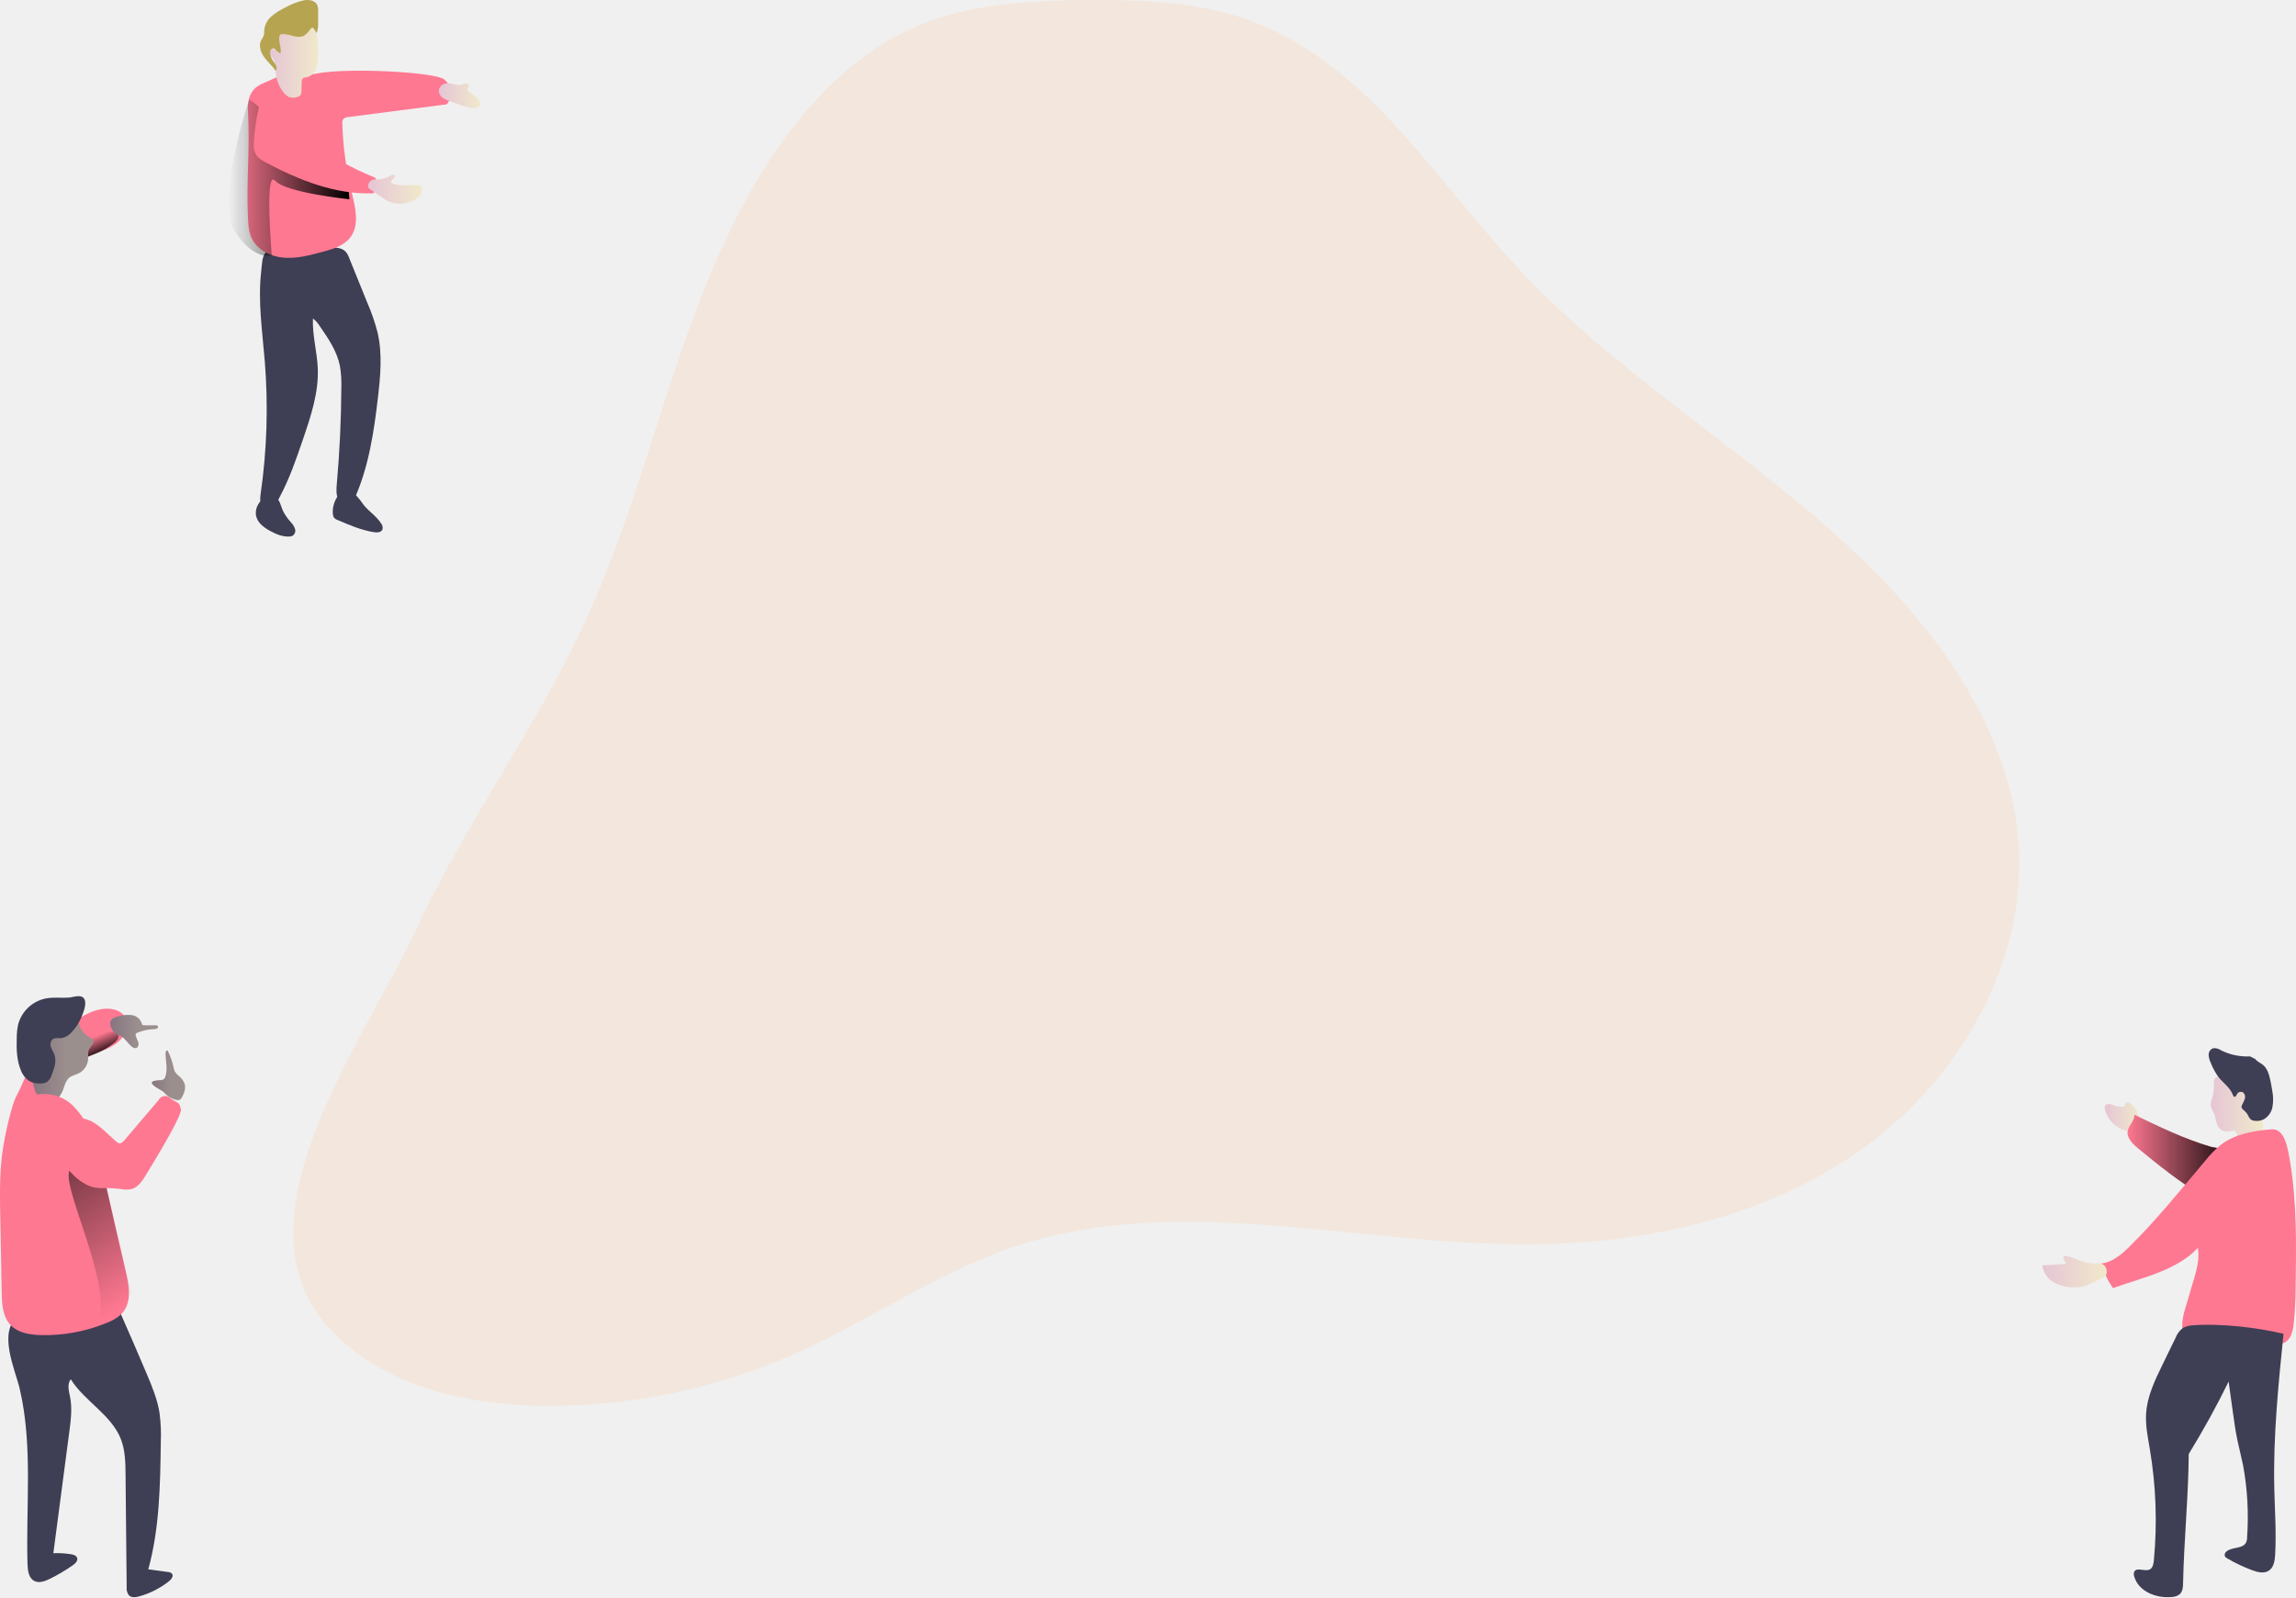
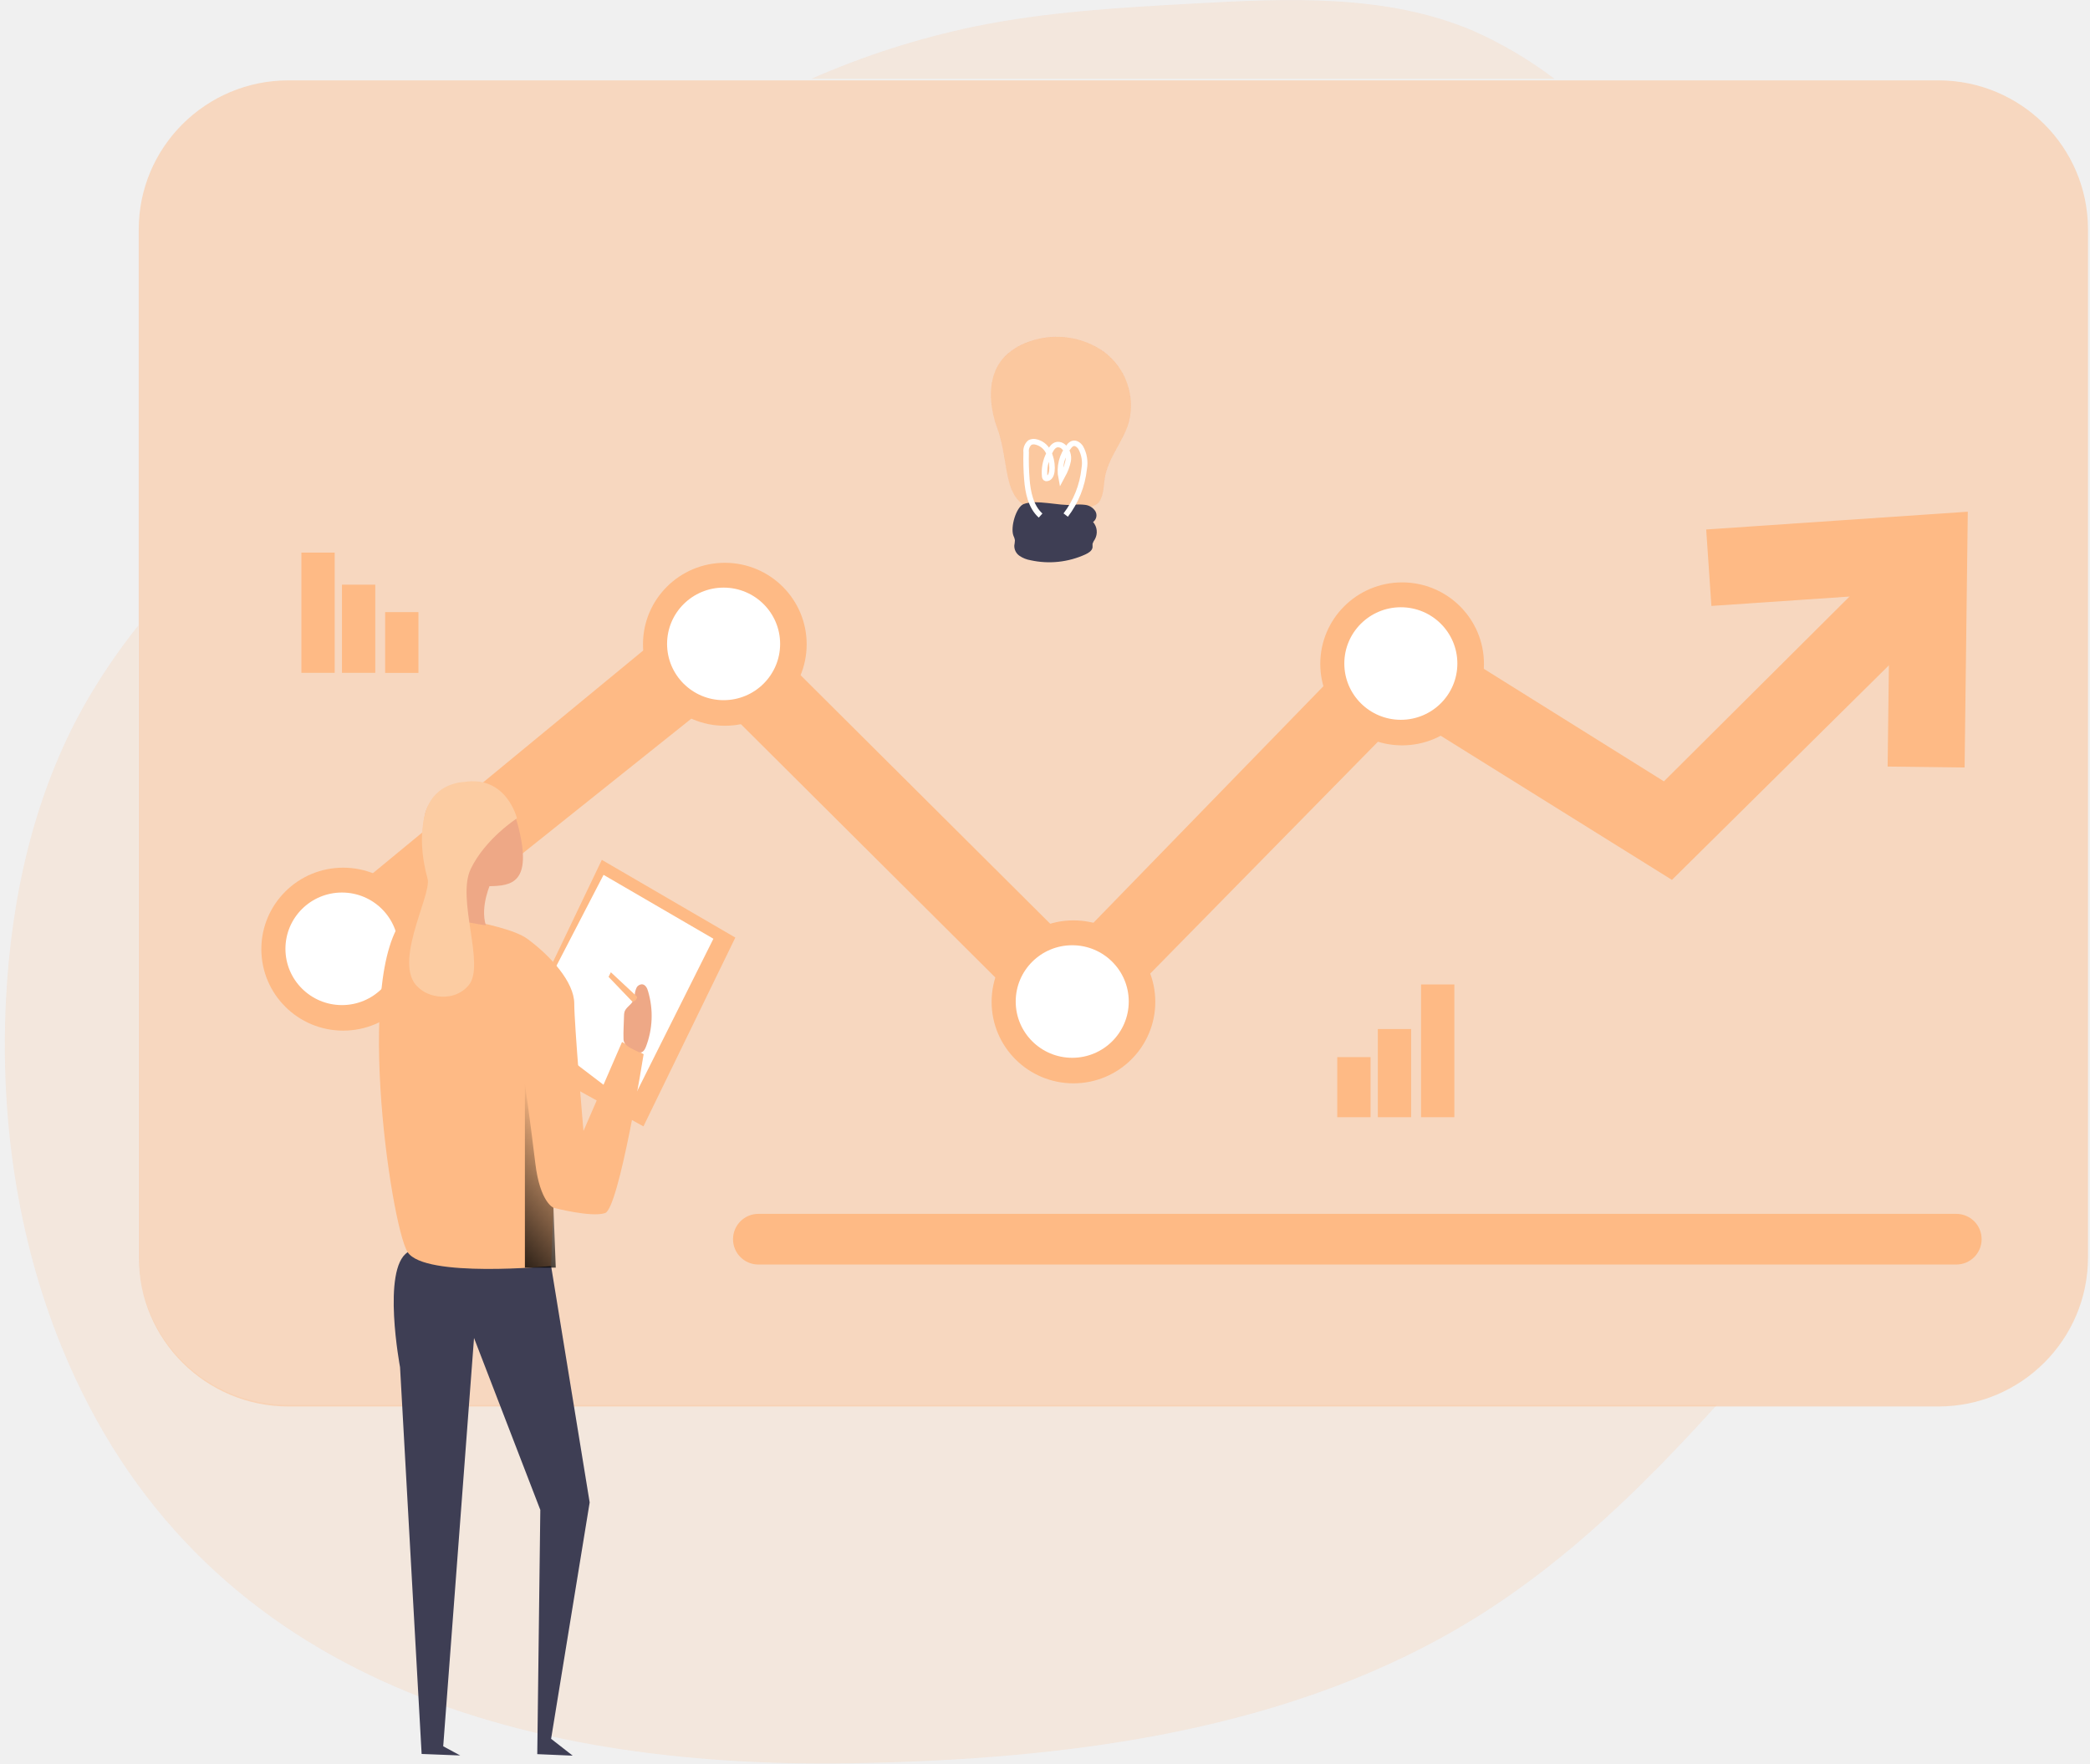
- <svg xmlns="http://www.w3.org/2000/svg" width="1104" height="768" viewBox="0 0 1104 768">
+ <svg xmlns="http://www.w3.org/2000/svg" width="320" height="270" viewBox="0 0 320 270">
  <defs>
-     <linearGradient id="a" x1=".221%" x2="100.158%" y1="49.994%" y2="49.994%">
-       <stop offset="0%" stop-color="#E5C5D5" />
-       <stop offset="42%" stop-color="#EAD4D1" />
-       <stop offset="100%" stop-color="#F0E9CB" />
-     </linearGradient>
-     <linearGradient id="b" x1="-.016%" x2="99.999%" y1="49.991%" y2="49.991%">
+     <linearGradient id="a" x1="57.938%" x2="34.494%" y1="9.062%" y2="129.923%">
      <stop offset="0%" stop-opacity="0" />
      <stop offset="99%" />
    </linearGradient>
-     <linearGradient id="c" x1="-.101%" x2="100.162%" y1="50.013%" y2="50.013%">
-       <stop offset="0%" stop-color="#E5C5D5" />
-       <stop offset="42%" stop-color="#EAD4D1" />
-       <stop offset="100%" stop-color="#F0E9CB" />
-     </linearGradient>
-     <linearGradient id="d" x1="-.207%" x2="99.801%" y1="49.961%" y2="49.961%">
-       <stop offset="0%" stop-color="#E5C5D5" />
-       <stop offset="42%" stop-color="#EAD4D1" />
-       <stop offset="100%" stop-color="#F0E9CB" />
-     </linearGradient>
-     <linearGradient id="e" x1="34.032%" x2="69.334%" y1="26.552%" y2="80.023%">
-       <stop offset="0%" stop-opacity="0" />
-       <stop offset="99%" />
-     </linearGradient>
-     <linearGradient id="f" x1=".129%" x2="99.992%" y1="50.106%" y2="50.106%">
-       <stop offset="0%" stop-color="#867580" />
-       <stop offset="57%" stop-color="#9B8F8E" />
-     </linearGradient>
-     <linearGradient id="g" x1="60.272%" x2="9.737%" y1="94.803%" y2="-107.165%">
-       <stop offset="0%" stop-opacity="0" />
-       <stop offset="99%" />
-     </linearGradient>
-     <linearGradient id="h" x1="-.06%" x2="99.809%" y1="50.055%" y2="50.055%">
-       <stop offset="0%" stop-color="#867580" />
-       <stop offset="57%" stop-color="#9B8F8E" />
-     </linearGradient>
-     <linearGradient id="i" x1="-.168%" x2="100.137%" y1="49.982%" y2="49.982%">
-       <stop offset="0%" stop-color="#867580" />
-       <stop offset="57%" stop-color="#9B8F8E" />
-     </linearGradient>
-     <linearGradient id="j" x1="-.083%" y1="50.014%" y2="50.014%">
-       <stop offset="0%" stop-opacity="0" />
-       <stop offset="99%" />
-     </linearGradient>
-     <linearGradient id="k" x1="-.181%" x2="100.252%" y1="50.295%" y2="50.295%">
-       <stop offset="0%" stop-color="#E5C5D5" />
-       <stop offset="42%" stop-color="#EAD4D1" />
-       <stop offset="100%" stop-color="#F0E9CB" />
-     </linearGradient>
-     <linearGradient id="l" x1="-.134%" x2="99.974%" y1="49.992%" y2="49.992%">
-       <stop offset="0%" stop-color="#E5C5D5" />
-       <stop offset="42%" stop-color="#EAD4D1" />
-       <stop offset="100%" stop-color="#F0E9CB" />
-     </linearGradient>
-     <linearGradient id="m" x1=".158%" x2="99.891%" y1="50.044%" y2="50.044%">
-       <stop offset="0%" stop-color="#E5C5D5" />
-       <stop offset="42%" stop-color="#EAD4D1" />
-       <stop offset="100%" stop-color="#F0E9CB" />
-     </linearGradient>
  </defs>
-   <g fill="none" fill-rule="nonzero">
-     <path fill="#FEBA85" d="M155.713 635.685c24.395 29.47 65.367 39.565 103.605 40.27a289.916 289.916 0 0 0 122.361-24.743c36.08-15.997 68.892-39.372 106.34-51.84 77.992-25.942 162.713-1.198 244.913-1.027 57.678.128 116.935-12.832 163.675-46.772 46.74-33.94 78.932-90.699 73.87-148.228-3.034-34.218-18.585-66.297-39.071-93.843-53.982-72.478-139.707-114.374-201.272-180.35-40.096-42.922-72.63-97.907-127.509-118.694C576.563.578 548.067-.235 520.232.043 493.53.406 466.23 1.925 441.62 12.254c-27.065 11.335-48.982 32.657-65.986 56.588-48.022 67.581-59.344 154.088-93.993 229.454-23.669 51.626-58.147 97.714-81.88 149.319-22.985 50.172-87.54 135.482-44.048 188.07z" opacity=".18" />
-     <path fill="url(#a)" d="M42.387 26.564a2.623 2.623 0 0 0-1.33-.559c-.48-.047-.937.22-1.142.668-.133.396 0 .873-.24 1.2-.26.25-.617.364-.97.314a14.294 14.294 0 0 1-4.533-.791 8.079 8.079 0 0 0-2.074-.559 1.987 1.987 0 0 0-1.861.845 2.79 2.79 0 0 0-.067 2.086c1.56 5.469 6.134 9.469 11.646 10.184 1.715.19 3.762-.15 4.586-1.704 1.914-3.613-1.13-9.666-4.015-11.684z" transform="translate(982 504)" />
-     <path fill="#FE7891" d="M1026.225 536c.38 2.768-2.55 4.913-3.116 7.655-.723 3.392 2.274 6.33 4.969 8.54 10.016 8.174 20.084 16.388 31.282 22.887 1.867 1.079 3.944 2.157 6.086 1.871 2.747-.364 4.68-2.794 6.06-5.198 1.735-3.003 7.058-12.997 5.047-16.494-1.577-2.729-10.515-2.95-13.683-3.899-12.723-3.795-24.684-9.591-36.645-15.362z" />
-     <path fill="url(#b)" d="M44.225 32c.38 2.768-2.55 4.913-3.116 7.655-.723 3.392 2.274 6.33 4.969 8.54 10.016 8.174 20.084 16.388 31.282 22.887 1.867 1.079 3.944 2.157 6.086 1.871 2.747-.364 4.68-2.794 6.06-5.198 1.735-3.003 7.058-12.997 5.047-16.494-1.577-2.729-10.515-2.95-13.683-3.899C68.147 43.567 56.186 37.771 44.225 32z" transform="translate(982 504)" />
-     <path fill="url(#c)" d="M81.713 24.06A8.928 8.928 0 0 0 81 27.716a13.836 13.836 0 0 0 1.597 3.59c1.114 2.525.819 5.773 2.912 7.588 1.543 1.315 3.878 1.315 5.904.986a2.024 2.024 0 0 1 1.248 0c.249.138.446.35.564.605.684 1.236.362 2.761.563 4.155.023.297.125.583.296.829a1.9 1.9 0 0 0 1.462.526 17.9 17.9 0 0 0 5.488-.96 7.306 7.306 0 0 0 3.865-2.025 6.197 6.197 0 0 0 1.047-3.34 44.088 44.088 0 0 0-1.02-11.836 29.09 29.09 0 0 0-2.684-8.6c-1.375-2.739-3.817-4.82-6.776-5.773a14.386 14.386 0 0 0-3.006-.42 35.883 35.883 0 0 0-5.824.197c-1.194.131-2.818.25-3.57 1.315-.75 1.065-.469 2.63-.509 3.84a22.972 22.972 0 0 1-.845 5.667z" transform="translate(982 504)" />
-     <path fill="#3E3E54" d="M1081.557 507.97a28.206 28.206 0 0 1-13.775-3.017 5.31 5.31 0 0 0-3.635-.92 3.29 3.29 0 0 0-2.147 3.135 9.295 9.295 0 0 0 1.022 3.885 29.344 29.344 0 0 0 3.7 6.838c2.276 2.875 5.574 5.05 6.867 8.47.182.466.427 1.035.919 1.061.491.026.853-.828 1.164-1.411a2.082 2.082 0 0 1 3.078-.57c.734.784.978 1.909.634 2.927a18.518 18.518 0 0 1-1.293 2.875 2.217 2.217 0 0 0-.272.932c0 .88.854 1.464 1.513 2.046a6.681 6.681 0 0 1 1.565 1.995 6.256 6.256 0 0 0 1.294 2.033 3.503 3.503 0 0 0 1.63.635c1.519.268 3.084.07 4.488-.57a8.637 8.637 0 0 0 4.384-6.087c.445-2.575.406-5.21-.116-7.77a81.193 81.193 0 0 0-.983-5.297c-.57-2.59-1.371-5.336-3.402-7.045-1.293-1.062-2.91-1.67-3.88-2.992-.957-.22-1.863-1.191-2.755-1.152z" />
-     <path fill="#FE7891" d="M1056.786 600.05c-10.089 10.866-26.843 14.323-40.787 19.324-3.751-5.342-3.072-6.01-5.999-11.783 5.607-.445 10.207-4.478 14.206-8.445 12.99-12.856 24.465-27.153 36.24-41.122a50.324 50.324 0 0 1 7.174-7.371c6.848-5.381 15.892-6.926 24.57-7.633 6.416-.51 7.841 8.955 8.913 15.318 3.345 19.952 3.032 40.324 2.705 60.564.009 6.023-.31 12.04-.954 18.028-.418 3.313-1.307 7.044-4.287 8.628a10.935 10.935 0 0 1-4.365.904 182.964 182.964 0 0 1-37.664-.995c-2.026-.262-4.208-.642-5.567-2.148a6.92 6.92 0 0 1-1.542-3.849c-.732-5.695 1.75-11.233 3.24-16.77 1.87-7.07 5.476-15.437 4.117-22.65z" />
-     <path fill="#3E3E54" d="M1098 641.357c-2.493 24.563-4.987 49.205-4.446 73.887.225 10.804 1.043 21.622.41 32.414-.159 2.81-.647 6.026-3.022 7.575-2.374 1.55-5.408.748-8.007-.21a74.152 74.152 0 0 1-11.873-5.619 2.633 2.633 0 0 1-1.319-1.234 2.096 2.096 0 0 1 .818-2.14c2.638-2.31 7.81-1.142 9.419-4.293a6.262 6.262 0 0 0 .514-2.626c.8-11.53.153-23.116-1.926-34.488-.804-3.939-1.873-7.956-2.704-11.947-.99-4.687-1.636-9.44-2.295-14.179l-1.966-14.179a416.697 416.697 0 0 1-19.18 34.817c-.133 20.192-2.31 41.827-2.718 62.006 0 1.943-.185 4.122-1.636 5.435a6.404 6.404 0 0 1-3.72 1.313c-7.44.788-16.108-2.626-18.126-9.833a3.137 3.137 0 0 1 0-2.324c1.32-2.363 5.21.184 7.572-1.13 1.32-.76 1.689-2.546 1.834-4.095a204.629 204.629 0 0 0-1.913-53.709c-.95-5.645-2.15-11.33-1.794-17.067.501-8.27 4.195-15.964 7.823-23.42l6.319-12.972a10.953 10.953 0 0 1 3.588-4.831 10.594 10.594 0 0 1 4.828-1.234c12.757-1.05 31.16 1.05 43.52 4.083z" />
-     <path fill="url(#d)" d="M18.958 102.476c-2.835-1.001-5.592-2.635-8.581-2.464a1.536 1.536 0 0 0 0 1.607c.23.514.616.949.847 1.463.089.145.112.323.064.487-.103.197-.36.237-.578.25L0 104.425c.484 3.472 2.533 6.508 5.528 8.193a19.034 19.034 0 0 0 9.723 2.371c1.83.065 3.66-.157 5.426-.659 2.565-.764 4.746-2.331 7.209-3.306a7.014 7.014 0 0 0 1.962-.961c2.078-1.66 1.142-5.454-1.193-6.376a12.072 12.072 0 0 0-3.848-.17 18.937 18.937 0 0 1-5.849-1.041z" transform="translate(982 504)" />
-     <g>
-       <path fill="#3E3E54" d="M9.509 667.886c6.385 27.487 2.873 56.155 3.729 84.354.102 3.009.575 6.576 3.27 7.947 2.272 1.168 5.018.165 7.317-.952a81.195 81.195 0 0 0 11.199-6.615c1.2-.85 2.554-2.158 2.043-3.542-.383-1.155-1.788-1.561-3-1.752a43.437 43.437 0 0 0-8.416-.482l7.662-58.302c.74-5.586 1.481-11.3.383-16.822-.575-2.882-1.533-6.221.345-8.494C40.72 673.853 53.503 680.24 58.1 691.92c2.133 5.42 2.222 11.426 2.273 17.228l.536 54.036a5.36 5.36 0 0 0 1.099 3.923c1.277 1.27 3.333.952 5.031.47a40.504 40.504 0 0 0 14.226-7.263c1.15-.914 2.324-2.539 1.405-3.643a2.985 2.985 0 0 0-1.967-.8l-9.399-1.27c5.428-19.78 5.734-40.54 6.015-61.03.203-4.711.002-9.43-.6-14.106-1.022-6.59-3.614-12.824-6.22-18.969a1791.75 1791.75 0 0 0-12.463-28.795 4.51 4.51 0 0 0-1.75-2.348 4.455 4.455 0 0 0-2.387-.305l-25.464 1.27c-5.888.317-14.252-.737-19.475 2.653-10.42 6.881-1.507 26.027.549 34.915z" />
-       <path fill="#FE7891" d="M16.62 509.319c3.386-5.1 8.1-9.232 12.813-13.172 5.75-4.781 11.929-9.6 19.27-10.901 4.22-.753 9.275.14 11.373 3.825 2.388 4.17-.177 9.678-4.006 12.572-3.828 2.894-8.618 4.067-12.914 6.171a23.134 23.134 0 0 0-9.869 8.581 47.398 47.398 0 0 0-3.222 7.447 30.499 30.499 0 0 1-5.775 9.958 14.051 14.051 0 0 1-10.11 4.781c-2.792 0-10.108 17.57-11.751 15.199-2.022-2.92 3.677-23.474 5.206-26.292 3.286-5.89 5.257-12.495 8.985-18.17z" />
-       <path fill="url(#e)" d="M53.342 17c1.292 0 2.869.261 3.45 1.405.698 1.355-.49 2.896-1.667 3.878a34.861 34.861 0 0 1-8.774 5.172c-1.667.721-3.373 1.343-5.092 1.94-1.085.372-3.876 1.864-5.014 1.566-2.752-.746-.206-5.98.646-7.46a9.234 9.234 0 0 1 4.355-3.63A26.948 26.948 0 0 1 53.342 17z" transform="translate(0 479)" />
-       <path fill="url(#f)" d="M42.84 19.673c.838.457 1.828.914 2.094 1.828.419 1.434-1.269 2.538-1.98 3.808-.862 1.51-.456 3.389-.583 5.077a8.352 8.352 0 0 1-4.568 6.74c-1.46.71-3.147 1.003-4.416 2.018-2.766 2.196-2.423 6.83-5.075 9.114a7.46 7.46 0 0 1-3.262 1.46 7.307 7.307 0 0 1-4.91-.318 7.501 7.501 0 0 1-3.312-3.985 32.555 32.555 0 0 1-1.776-10.954c-.267-8.213.355-17.035 5.367-23.546a10.673 10.673 0 0 1 3.083-2.856c3.553-2.018 10-1.04 12.829 1.993a12.454 12.454 0 0 1 1.941 4.125 10.687 10.687 0 0 0 4.568 5.496z" transform="translate(0 479)" />
-       <path fill="#3E3E54" d="M34.197 496.583a8.073 8.073 0 0 1-4.507 2.567c-1.51.167-3.252-.334-4.455.616a3.447 3.447 0 0 0-.73 3.761c.436 1.284 1.28 2.44 1.69 3.723 1.063 3.068-.09 6.418-1.28 9.435a6.715 6.715 0 0 1-2.279 3.53 5.672 5.672 0 0 1-2.906.745 10.117 10.117 0 0 1-5.697-1.168 10.522 10.522 0 0 1-3.994-5.135c-2.049-4.891-2.151-10.36-1.985-15.661a31.84 31.84 0 0 1 .64-6.239 17.264 17.264 0 0 1 13.52-12.695c3.597-.642 7.246-.129 10.869-.372 2.074-.142 5.825-1.746 7.336.487 1.51 2.234-.308 6.509-1.114 8.562a23.202 23.202 0 0 1-5.108 7.844z" />
-       <path fill="#FE7891" d="M9.068 531.089a26.122 26.122 0 0 0-4.986 9.696C-.38 554.854-.15 569.901.13 584.643l.689 36.855c.102 5.426.395 11.361 4.03 15.403 3.634 4.041 9.601 4.969 15.047 5.083a78.532 78.532 0 0 0 30.783-5.617c3.302-1.27 6.656-2.987 8.786-5.833 3.825-5.173 2.55-12.391 1.16-18.682-3.749-16.318-7.502-32.632-11.26-48.941-2.55-11.247-6.057-23.397-14.741-31.67-6.682-6.329-18.924-7.562-25.555-.152z" />
-       <path fill="url(#g)" d="M50.807 90.472s-10.012-12.149-16.751-7.35C27.317 87.92 55.368 139.4 46.94 157.955c0 0 9.187 1.021 12.988-6.687s3.48-9.303 2.19-12.506c-1.288-3.203-11.312-48.29-11.312-48.29z" transform="translate(0 479)" />
-       <path fill="#FE7891" d="M37.355 537.594a10.039 10.039 0 0 0-3.811.484 8.809 8.809 0 0 0-4.676 5.604c-2.986 8.777 2.097 18.712 9.643 24.062 7.547 5.35 10.304 2.726 19.478 3.974 1.771.376 3.602.376 5.374 0 2.935-.866 4.866-3.605 6.48-6.216 4.65-7.579 17.71-29.106 17.139-31.972-.775-3.961-1.64-2.955-4.917-5.311a3.527 3.527 0 0 0-5.845.777L59.805 548.28c-.635.751-1.448 1.567-2.426 1.452a3.098 3.098 0 0 1-1.487-.828c-5.857-4.955-10.52-11.311-18.537-11.311z" />
-       <path fill="url(#h)" d="M73.388 42.466a1.136 1.136 0 0 1-.385-.939c.077-.431.564-.634 1-.761.885-.241 1.798-.369 2.716-.38a3.724 3.724 0 0 0 1.794-.292c.55-.38.933-.951 1.077-1.599 1.076-3.412.102-7.104 0-10.681 0-.748.179-1.738.922-1.814a31.872 31.872 0 0 1 2.935 8.157c.114.707.316 1.397.602 2.055a8.236 8.236 0 0 0 1.922 2.131 9.026 9.026 0 0 1 2.78 3.73c.692 2.194-.166 4.566-1.28 6.57a2.55 2.55 0 0 1-1.282 1.27 2.38 2.38 0 0 1-1.282 0 10.08 10.08 0 0 1-5.702-3.312c-1.64-1.712-4.177-2.334-5.817-4.135z" transform="translate(0 479)" />
-       <path fill="url(#i)" d="M62.98 23.936c.67.608 1.523 1.242 2.414 1.018 1.149-.273 1.458-1.75 1.123-2.843a24.603 24.603 0 0 1-1.291-3.165 1.198 1.198 0 0 1 .103-.856c.184-.237.435-.418.723-.522a23.374 23.374 0 0 1 8.262-1.738c.775 0 1.847-.422 1.666-1.154-.18-.733-.904-.67-1.498-.67H69.46a1.518 1.518 0 0 1-.968-.224 1.631 1.631 0 0 1-.4-.906c-.722-2.055-2.603-3.531-4.841-3.799a16.63 16.63 0 0 0-6.455.646 5.392 5.392 0 0 0-3.331 1.763c-.994 1.464-.22 3.413.697 4.965 1.188 1.936 2.362 1.887 4.105 2.843 1.743.955 3.202 3.29 4.712 4.642z" transform="translate(0 479)" />
-     </g>
-     <g>
-       <path fill="#3E3E54" d="M127.32 173.707a285.514 285.514 0 0 1-1.994 63.805c-.292 1.99-.479 4.333 1.003 5.68a4.115 4.115 0 0 0 4.898 0 11.12 11.12 0 0 0 3.219-4.134c4.747-8.843 8.012-18.388 11.254-27.874 3.756-11.02 7.558-22.357 7.103-33.964-.315-8.069-2.682-15.998-2.333-24.067a12.572 12.572 0 0 1 3.22 3.572c4.105 5.926 8.303 12.063 9.738 19.137.589 3.457.823 6.965.7 10.47a560.564 560.564 0 0 1-2.181 46.401c-.222 2.518-.432 5.188.758 7.414 1.19 2.225 4.373 3.513 6.286 1.885a6.257 6.257 0 0 0 1.47-2.26c6.822-15.225 9.33-31.984 11.254-48.545 1.225-10.458 2.216-21.162-.175-31.398a97.07 97.07 0 0 0-4.922-14.253l-8.723-21.526a9.674 9.674 0 0 0-1.645-2.987c-1.773-1.932-4.723-2.084-7.336-2.061a260.99 260.99 0 0 0-22.905 1.171c-2.111.211-6.567-.199-8.304 1.347-1.738 1.546-1.796 6.383-2.076 8.702-1.726 14.452.525 29.033 1.69 43.485z" />
-       <path fill="#FE7891" d="M132.704 37.295l-5.543 2.496a17.217 17.217 0 0 0-4.193 2.332 10.552 10.552 0 0 0-3.23 5.282c-.506 2.031-.68 4.13-.517 6.215 1.034 17.2-.834 33.724 0 50.947.141 3.265.306 6.635 1.633 9.632 2.56 5.83 9.078 9.118 15.444 9.69 6.366.571 12.696-1.166 18.862-2.799 4.886-1.317 10.136-2.88 13.225-6.868 4.592-5.924 2.513-14.355.74-21.62a160.766 160.766 0 0 1-4.522-32.953 3.48 3.48 0 0 1 .646-2.6 3.539 3.539 0 0 1 2.067-.747l47.45-6.133c3.405-4.035 2.818-8.361-1.081-11.93-3.9-3.568-46.815-5.911-62.13-2.763-6.014 1.271-13.307-.665-18.85 1.82z" />
-       <path fill="url(#j)" d="M57.612 90.76L58 95.82s-30.647-3.114-35.751-8.957c-5.104-5.844-1.576 35.853-1.576 35.853s-8.232 3.114-17.64-11.302c-9.408-14.416 6.01-61.652 6.738-63.367.73-1.714 47.84 42.711 47.84 42.711z" transform="translate(110)" />
-       <path fill="url(#k)" d="M104.197 40.16c-1.544.353-2.761 1.475-3.174 2.927-.176 1.662.658 3.275 2.151 4.164a19.684 19.684 0 0 0 4.755 1.924c3.256 1.126 6.43 2.712 9.889 2.825 1.188 0 2.638-.259 3.102-1.317.253-1.06-.104-2.169-.94-2.914a17.069 17.069 0 0 0-4.42-3.636 1.643 1.643 0 0 1-.654-.528c-.464-.777.689-1.666.523-2.544-.218-.633-.885-1.027-1.581-.934a9.166 9.166 0 0 0-1.961.529c-2.687.822-4.826-1.227-7.69-.495z" transform="translate(110)" />
-       <path fill="#3E3E54" d="M123.926 242.924a7.871 7.871 0 0 0-.799 5.11 8.642 8.642 0 0 0 2.55 4.319 19.673 19.673 0 0 0 4.241 2.956c2.835 1.558 5.957 2.876 9.269 2.67.49-.014.972-.123 1.417-.321 1.131-.696 1.65-2.026 1.275-3.266a8.517 8.517 0 0 0-1.978-3.23 24.812 24.812 0 0 1-3.836-5.5c-.595-1.306-.94-2.693-1.525-3.999a6.51 6.51 0 0 0-2.752-3.242c-3.276-1.673-6.564 2.016-7.862 4.503zM160.066 247.23c.034.591.216 1.165.529 1.666a4.088 4.088 0 0 0 1.794 1.165c5.622 2.412 11.302 4.847 17.328 5.826 1.586.268 3.668.152 4.208-1.386a3.354 3.354 0 0 0-.655-2.797c-2.22-3.496-5.853-5.733-8.429-8.926a38.358 38.358 0 0 0-4.013-4.999c-6.473-5.674-11.464 3.52-10.762 9.45z" />
-       <path fill="#FE7891" d="M179.62 85.126a2.27 2.27 0 0 1 1.112.754c.173.317.262.672.257 1.032.07 1.721-.2 3.44-.796 5.057-.08.323-.27.61-.538.812-.227.12-.48.183-.737.185-17.842.58-35.098-6.367-50.81-14.693-1.99-1.056-4.072-2.227-5.148-4.187a10.357 10.357 0 0 1-.925-5.207 91.797 91.797 0 0 1 2.34-16.7c.351-1.705 1.369-4.013 3.51-2.876 1.533.846 3.112 3.34 4.387 4.639a159.332 159.332 0 0 0 10.366 9.277 149.518 149.518 0 0 0 22.709 15.135 147.014 147.014 0 0 0 14.273 6.772z" />
-       <path fill="url(#l)" d="M77.774 84.483c.638-.38 1.549-.772 1.986-.178.438.593-.153 1.34-.71 1.792-.555.45-1.182 1.187-.839 1.768.2.282.494.48.828.558 3.867 1.318 8.1.333 12.169.641.335.003.666.08.97.226.563.409.873 1.084.815 1.78a5.644 5.644 0 0 1-2.235 4.202 12.1 12.1 0 0 1-4.423 2.053 12.886 12.886 0 0 1-11.825-1.887c-2.14-1.33-4.115-2.92-6.268-4.214a2.51 2.51 0 0 1-1.088-.95 1.822 1.822 0 0 1-.153-.782 3.163 3.163 0 0 1 1.013-2.386 3.138 3.138 0 0 1 2.452-.82 13.701 13.701 0 0 0 7.308-1.803z" transform="translate(110)" />
-       <path fill="url(#m)" d="M42.974 26.585c.125 2.224-.2 4.45-.955 6.542a6.398 6.398 0 0 1-4.764 4.058 3.368 3.368 0 0 0-1.421.308 2.555 2.555 0 0 0-.769 2.224l-.14 4.176a3.153 3.153 0 0 1-.326 1.68 2.7 2.7 0 0 1-1.42.97 5.958 5.958 0 0 1-4.02.2 6.86 6.86 0 0 1-2.876-2.365 17.616 17.616 0 0 1-3.623-8.73c-.326-2.757-.093-5.798-1.77-7.974a11.098 11.098 0 0 1-1.747-2.272c-.373-.887 0-2.2.943-2.283.944-.083 1.526.864 2.388.84a28.487 28.487 0 0 1-.548-6.199A9.71 9.71 0 0 1 23.988 12a9.605 9.605 0 0 1 7.082-2.993c3.296-.106 8.014 1.183 9.796 4.353 2.108 3.668 2.096 9.157 2.108 13.226z" transform="translate(110)" />
-       <path fill="#B7A451" d="M152.215 15.981a11.65 11.65 0 0 0 .77-4.79V5.363a6.722 6.722 0 0 0-.571-3.193c-1.166-2.063-3.977-2.425-6.285-2.028a32.263 32.263 0 0 0-9.003 3.496 28.909 28.909 0 0 0-6.6 4.22 10.034 10.034 0 0 0-3.498 6.83c.036.697 0 1.396-.105 2.086a13.774 13.774 0 0 1-1.364 2.634c-1.26 2.564-.222 5.7 1.434 8.018 1.656 2.32 3.907 4.196 5.48 6.574a1.84 1.84 0 0 0 .479-1.935 6.491 6.491 0 0 0-1.038-1.83 10.406 10.406 0 0 1-2.006-4.429c-.121-.639-.022-1.3.28-1.876a1.388 1.388 0 0 1 1.656-.618c.27.165.507.378.7.63a8.08 8.08 0 0 0 1.83 1.503.455.455 0 0 0 .339.093c.186 0 .245-.268.268-.454.245-2.576-1.166-5.163-.63-7.693.04-.258.158-.498.338-.687.194-.144.424-.23.665-.245 3.498-.478 7.3 2.331 10.623.793a9.408 9.408 0 0 0 2.752-2.553c.49-.571 1.026-1.632 1.796-1.329.666.8 1.234 1.676 1.69 2.611z" />
-     </g>
+   <g fill="none" fill-rule="evenodd">
+     <path fill="#FEBA85" fill-rule="nonzero" d="M262.858 215.11c-11.004 12.169-22.7 23.68-36.574 32.355-28.17 17.621-62.663 21.937-95.925 22.498-50.87.845-100.32-13.164-120.94-63.79C2.608 189.425.009 171.116.917 153.07c.797-15.707 4.297-31.458 12.02-45.152a94.05 94.05 0 0 1 8.262-12.176v96.534a22.784 22.784 0 0 0 6.73 16.16 22.984 22.984 0 0 0 16.241 6.674h218.69zM238.002 12.064H124.229a126.04 126.04 0 0 1 25.052-8.018c10.982-2.244 22.227-2.887 33.427-3.5 14.475-.808 29.566-1.496 42.884 4.188a62.903 62.903 0 0 1 12.41 7.33z" opacity=".18" />
+     <path fill="#FEBA85" fill-rule="nonzero" d="M319.692 35.13v157.385c0 12.598-10.25 22.814-22.903 22.827H44.169c-12.66-.004-22.922-10.222-22.926-22.827V35.13c.004-12.605 10.266-22.823 22.926-22.827h252.62c12.653.013 22.903 10.229 22.903 22.827z" opacity=".46" />
+     <path fill="#FEBA85" fill-rule="nonzero" d="M83.29 150.16l8.856-18.51 20.44 11.899-14.07 28.907-10.974-6.08z" />
+     <path fill="#FFF" fill-rule="nonzero" d="M84.973 148.306l7.436-14.36 16.82 9.782-12.748 25.467-8.676-6.612z" />
+     <path fill="#3E3E54" fill-rule="nonzero" d="M84.38 193.84l5.904 36.191-5.905 36.192 3.306 2.58-5.424-.232.466-37.396-10.149-26.319-4.717 62.511 2.6 1.406-5.905-.231-3.305-59.22s-2.832-15.027 1.172-17.6c4.003-2.572 21.956 2.117 21.956 2.117z" />
+     <path fill="#FEBA85" fill-rule="nonzero" d="M164.086 161.304l-54.497-54.261-48.992 39.131-17.667-.815 66.659-54.913 54.497 54.262 49.435-50.851 41.24 25.773 34.088-33.94 8.33 8.294-41.187 40.732-40.81-25.437z" />
+     <ellipse cx="52.545" cy="145.321" fill="#FEBA85" fill-rule="nonzero" rx="12.53" ry="12.475" />
+     <ellipse cx="52.357" cy="145.269" fill="#FFF" fill-rule="nonzero" rx="8.654" ry="8.616" />
+     <ellipse cx="164.357" cy="153.391" fill="#FEBA85" fill-rule="nonzero" rx="12.53" ry="12.475" />
+     <ellipse cx="164.169" cy="153.339" fill="#FFF" fill-rule="nonzero" rx="8.654" ry="8.616" />
+     <ellipse cx="214.678" cy="101.643" fill="#FEBA85" fill-rule="nonzero" rx="12.53" ry="12.475" />
+     <ellipse cx="214.483" cy="101.59" fill="#FFF" fill-rule="nonzero" rx="8.654" ry="8.616" />
+     <ellipse cx="110.978" cy="98.643" fill="#FEBA85" fill-rule="nonzero" rx="12.53" ry="12.475" />
+     <ellipse cx="110.791" cy="98.584" fill="#FFF" fill-rule="nonzero" rx="8.654" ry="8.616" />
+     <path fill="#FEBA85" fill-rule="nonzero" d="M300.8 117.506l-11.786-.142.33-26.447-27.312 1.855-.796-11.705 40.052-2.722zM46.145 84.612h5.1v18.406h-5.1zM52.357 89.511h5.1v13.5h-5.1zM58.967 93.722h5.1v9.297h-5.1zM204.747 161.85h5.1v9.199h-5.1zM210.96 157.55h5.1v13.5h-5.1zM217.577 150.721h5.1v20.329h-5.1z" />
+     <path fill="#FEBA85" fill-rule="nonzero" d="M152.699 65.57c-1.3-3.537-1.578-7.89.901-10.732a9.281 9.281 0 0 1 3.936-2.52 12.5 12.5 0 0 1 11.553 1.585 10.297 10.297 0 0 1 3.756 10.703c-.849 2.991-3.162 5.444-3.68 8.496-.226 1.316-.136 2.782-.955 3.83-.991 1.27-6.37 1.21-7.992 1.196-7.181-.06-5.364-6.671-7.52-12.558z" opacity=".18" />
+     <path fill="#FEBA85" fill-rule="nonzero" d="M152.699 65.57c-1.3-3.537-1.578-7.89.901-10.732a9.281 9.281 0 0 1 3.936-2.52 12.5 12.5 0 0 1 11.553 1.585 10.297 10.297 0 0 1 3.756 10.703c-.849 2.991-3.162 5.444-3.68 8.496-.226 1.316-.136 2.782-.955 3.83-.991 1.27-6.37 1.21-7.992 1.196-7.181-.06-5.364-6.671-7.52-12.558z" opacity=".18" />
+     <path fill="#FEBA85" fill-rule="nonzero" d="M152.699 65.57c-1.3-3.537-1.578-7.89.901-10.732a9.281 9.281 0 0 1 3.936-2.52 12.5 12.5 0 0 1 11.553 1.585 10.297 10.297 0 0 1 3.756 10.703c-.849 2.991-3.162 5.444-3.68 8.496-.226 1.316-.136 2.782-.955 3.83-.991 1.27-6.37 1.21-7.992 1.196-7.181-.06-5.364-6.671-7.52-12.558z" opacity=".18" />
+     <path fill="#FEBA85" fill-rule="nonzero" d="M152.699 65.57c-1.3-3.537-1.578-7.89.901-10.732a9.281 9.281 0 0 1 3.936-2.52 12.5 12.5 0 0 1 11.553 1.585 10.297 10.297 0 0 1 3.756 10.703c-.849 2.991-3.162 5.444-3.68 8.496-.226 1.316-.136 2.782-.955 3.83-.991 1.27-6.37 1.21-7.992 1.196-7.181-.06-5.364-6.671-7.52-12.558z" opacity=".18" />
+     <path fill="#3E3E54" fill-rule="nonzero" d="M155.162 82.01c.112.22.19.453.233.695a6.51 6.51 0 0 1-.097.838 1.845 1.845 0 0 0 .796 1.556 4.21 4.21 0 0 0 1.675.673c2.83.627 5.787.314 8.42-.89.481-.225 1-.539 1.09-1.055v-.568c.081-.246.2-.479.353-.688a2.31 2.31 0 0 0-.27-2.648 1.26 1.26 0 0 0 .345-1.66 2.164 2.164 0 0 0-1.547-.965 7.544 7.544 0 0 0-1.886 0c-2.148.187-5.604-.883-7.572-.112-1.134.493-2.02 3.522-1.54 4.824z" />
+     <path stroke="#FFF" stroke-width=".84" d="M159.324 78.936c-1.502-1.354-1.946-3.545-2.103-5.572a39.47 39.47 0 0 1-.106-4.106 1.701 1.701 0 0 1 .564-1.496c.244-.128.524-.173.796-.127a2.8 2.8 0 0 1 2.013 1.495c.39.776.592 1.631.594 2.499 0 .643-.128 1.495-.751 1.623a.286.286 0 0 1-.27-.045.373.373 0 0 1-.106-.202 6.214 6.214 0 0 1 .661-3.53c.248-.614.608-1.317 1.262-1.407a1.25 1.25 0 0 1 .916.292c.614.556.898 1.386.752 2.199a7.169 7.169 0 0 1-.857 2.244l-.218.411a5.867 5.867 0 0 1 1.232-4.891c.133-.181.312-.323.519-.412.473-.172.984.21 1.254.636a4.88 4.88 0 0 1 .526 3.216 14.05 14.05 0 0 1-2.832 7.098" />
+     <path fill="#FEBA85" fill-rule="nonzero" d="M62.903 139.555s14.273 1.585 17.818 4.173c3.546 2.588 7.204 6.634 7.204 9.925 0 3.291 1.412 19.506 1.412 19.506l5.904-13.627 3.305 1.877s-3.755 23.62-5.904 24.323c-2.148.703-7.902-.823-7.902-.823l-.36 8.93s-19.35 1.885-21.957-2.117c-2.607-4-8.692-45.645.48-52.167z" />
+     <path fill="#EEA886" fill-rule="nonzero" d="M75.192 135.09s-1.727 3.62-.803 6.581c0 0-5.311-.747-5.469-1.33-.158-.584.669-6.171.053-7.876-.616-1.706 6.22 2.625 6.22 2.625z" />
+     <path fill="#EEA886" fill-rule="nonzero" d="M69.469 120.34c2.08-.89 7.804-2.138 9.923 6.366 2.118 8.503-1.097 8.915-4.432 8.975-3.336.06-8.94-5.356-9.465-7.09-.526-1.736-1.976-5.7 3.974-8.25z" />
+     <path fill="#FCCCA2" fill-rule="nonzero" d="M70.986 119.735s-9.014.082-5.363 13.14c2.35 8.423-2.209 16.41-1.668 17.951.54 1.54 5.258 3.074 7.82 0 2.561-3.074-1.923-13.156.3-17.786 2.224-4.63 7.076-7.748 7.076-7.748s-1.6-6.657-8.165-5.557z" />
+     <path fill="#FCCCA2" fill-rule="nonzero" d="M65.6 123.243s-2.156 3.941-.135 11.3c.698 2.566-5.942 13.815-.94 17.001 5.004 3.186 8.782-24.008 1.075-28.301z" />
+     <path fill="#EEA886" fill-rule="nonzero" d="M95.542 155.59a2.339 2.339 0 0 1 .082-.688c.21-.628.88-.972 1.225-1.533.188-.353.305-.74.345-1.137.03-.355.125-.702.278-1.025a.932.932 0 0 1 .88-.5c.48.067.75.59.87 1.054.841 2.806.722 5.81-.337 8.541-.158.404-.444.868-.872.838a1.145 1.145 0 0 1-.413-.15c-.864-.463-2.088-.837-2.133-1.862-.045-1.174.052-2.37.075-3.538z" />
+     <rect width="191.174" height="7.756" x="112.233" y="185.851" fill="#FEBA85" fill-rule="nonzero" rx="3.878" />
+     <path fill="#FEBA85" fill-rule="nonzero" d="M97.54 152.599l-4.011-3.74-.353.703 3.673 3.83s.751-.232.69-.793z" />
+     <path fill="url(#a)" fill-rule="nonzero" d="M84.74 184.909s-2.066-.823-2.78-6.814c-.713-5.99-1.592-12.16-1.592-12.16v28.143h4.725l-.353-9.17z" />
  </g>
</svg>
